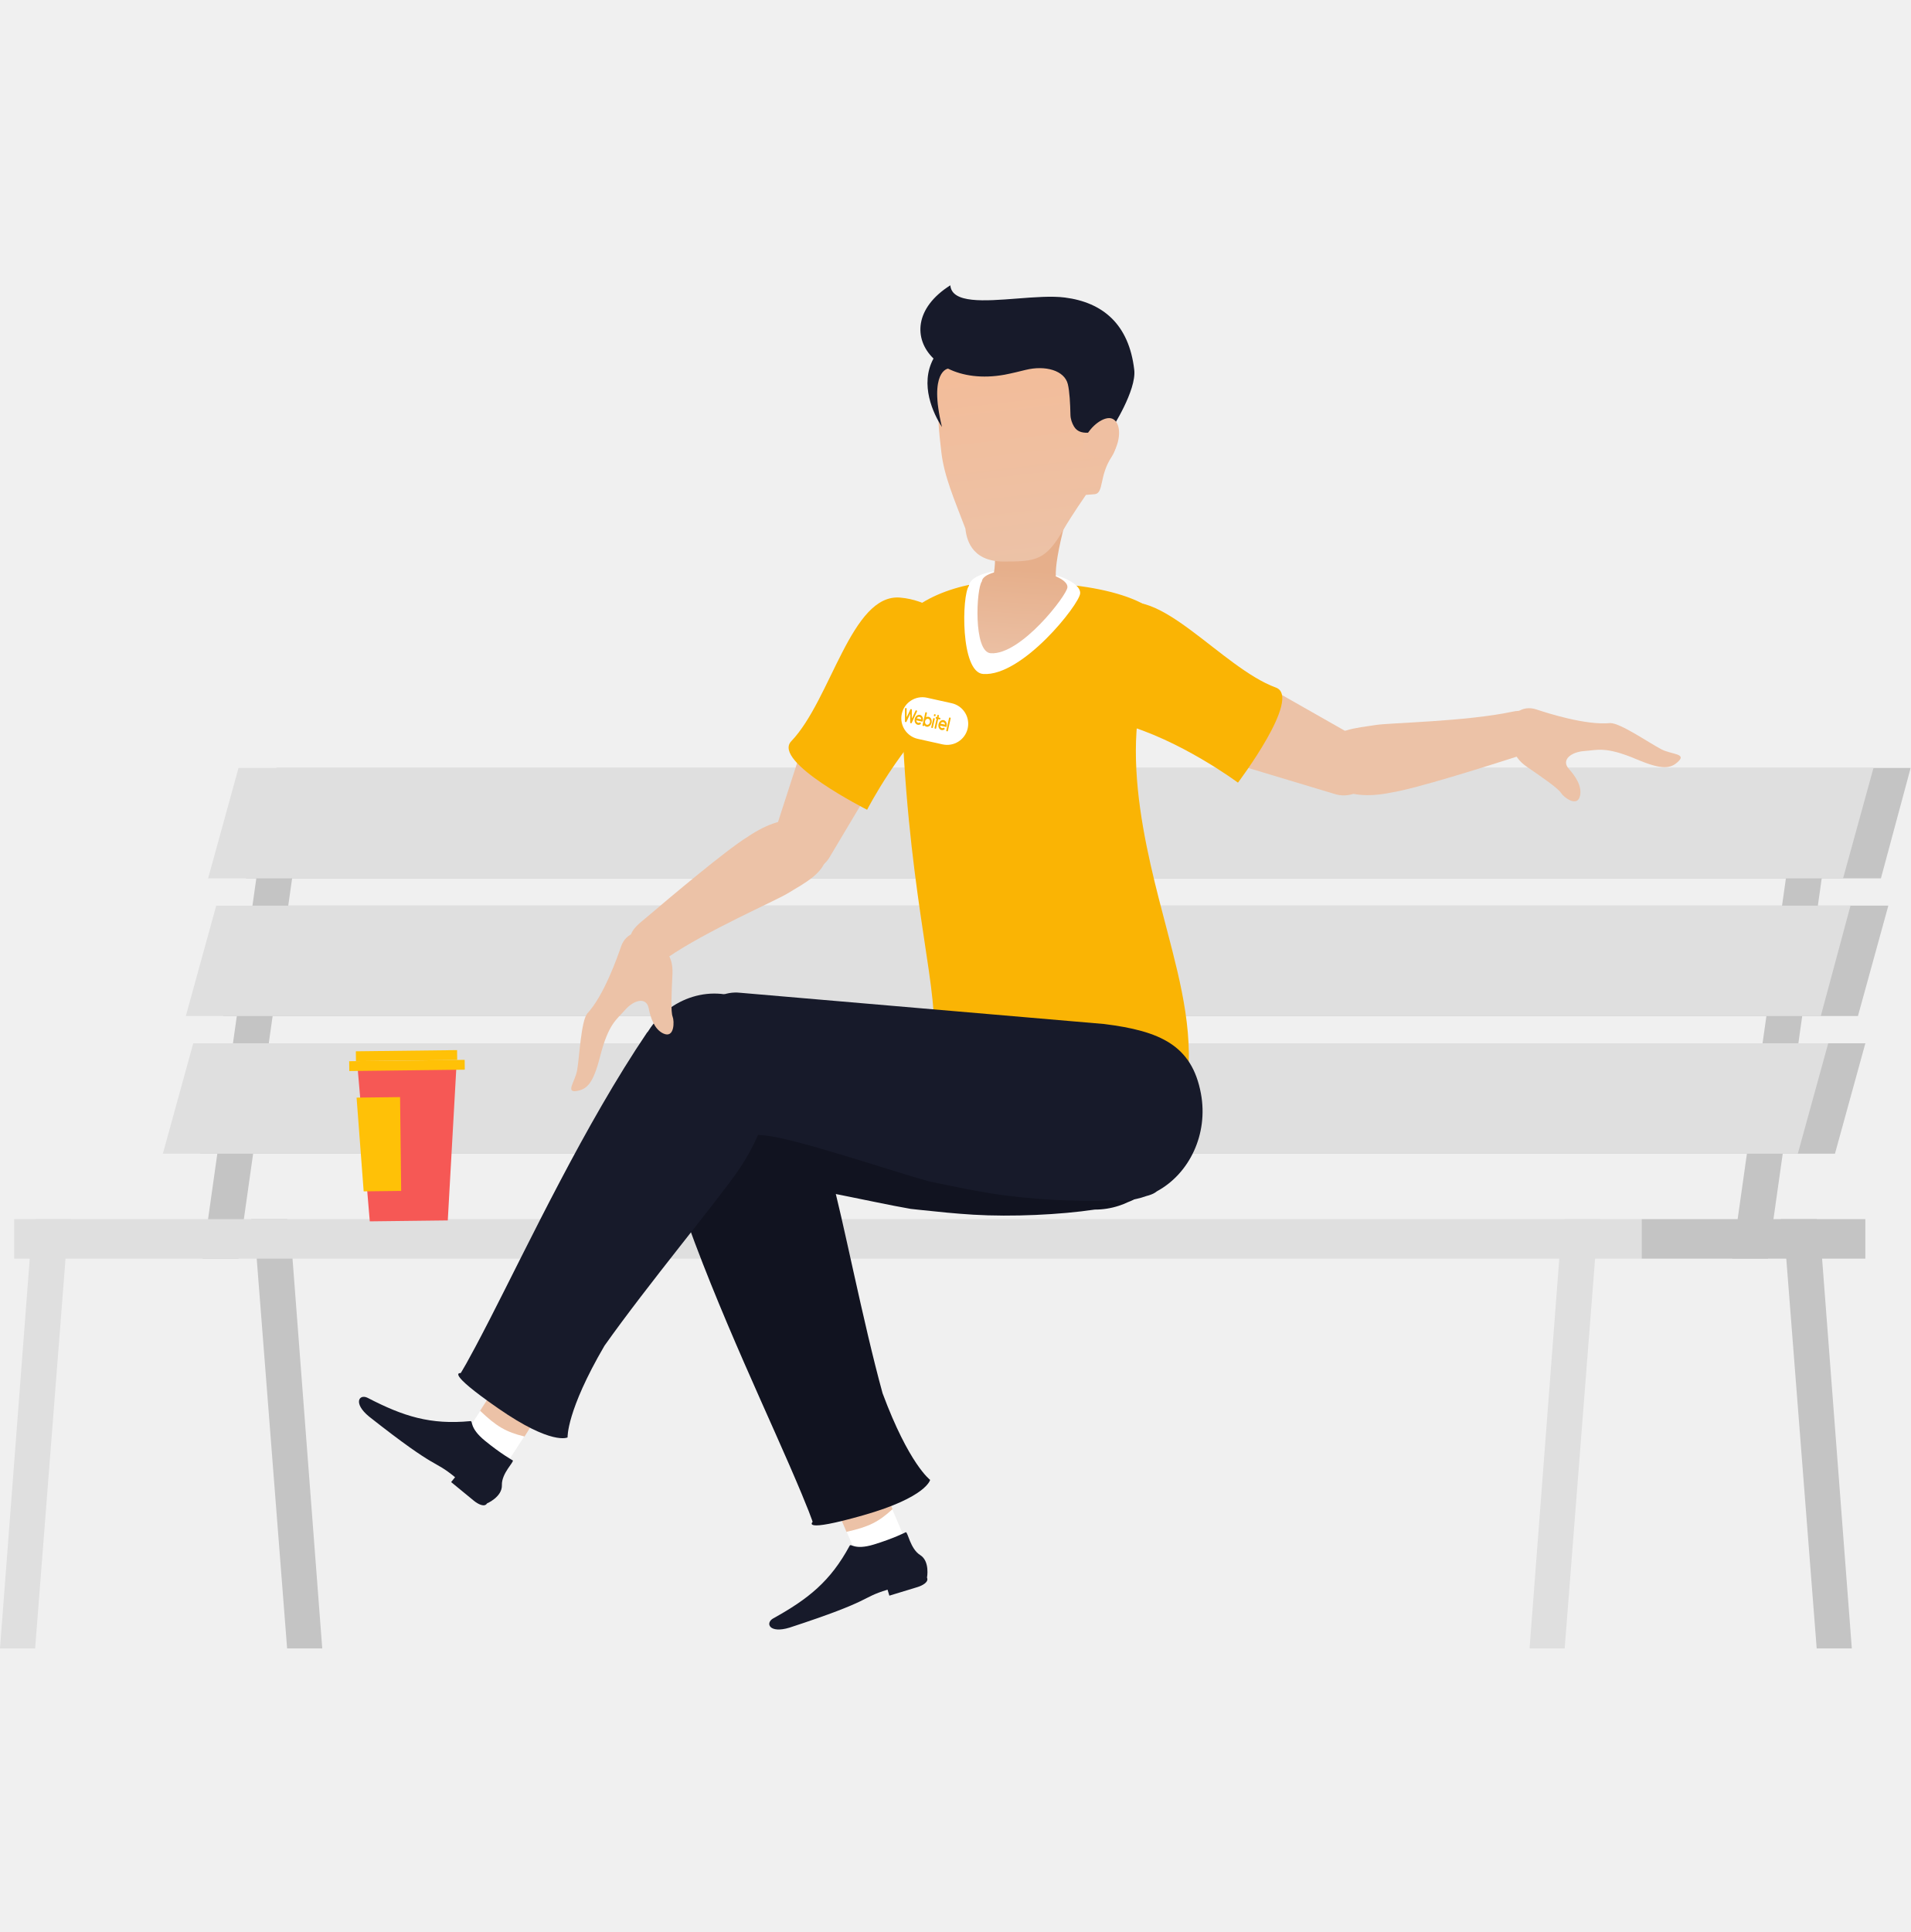
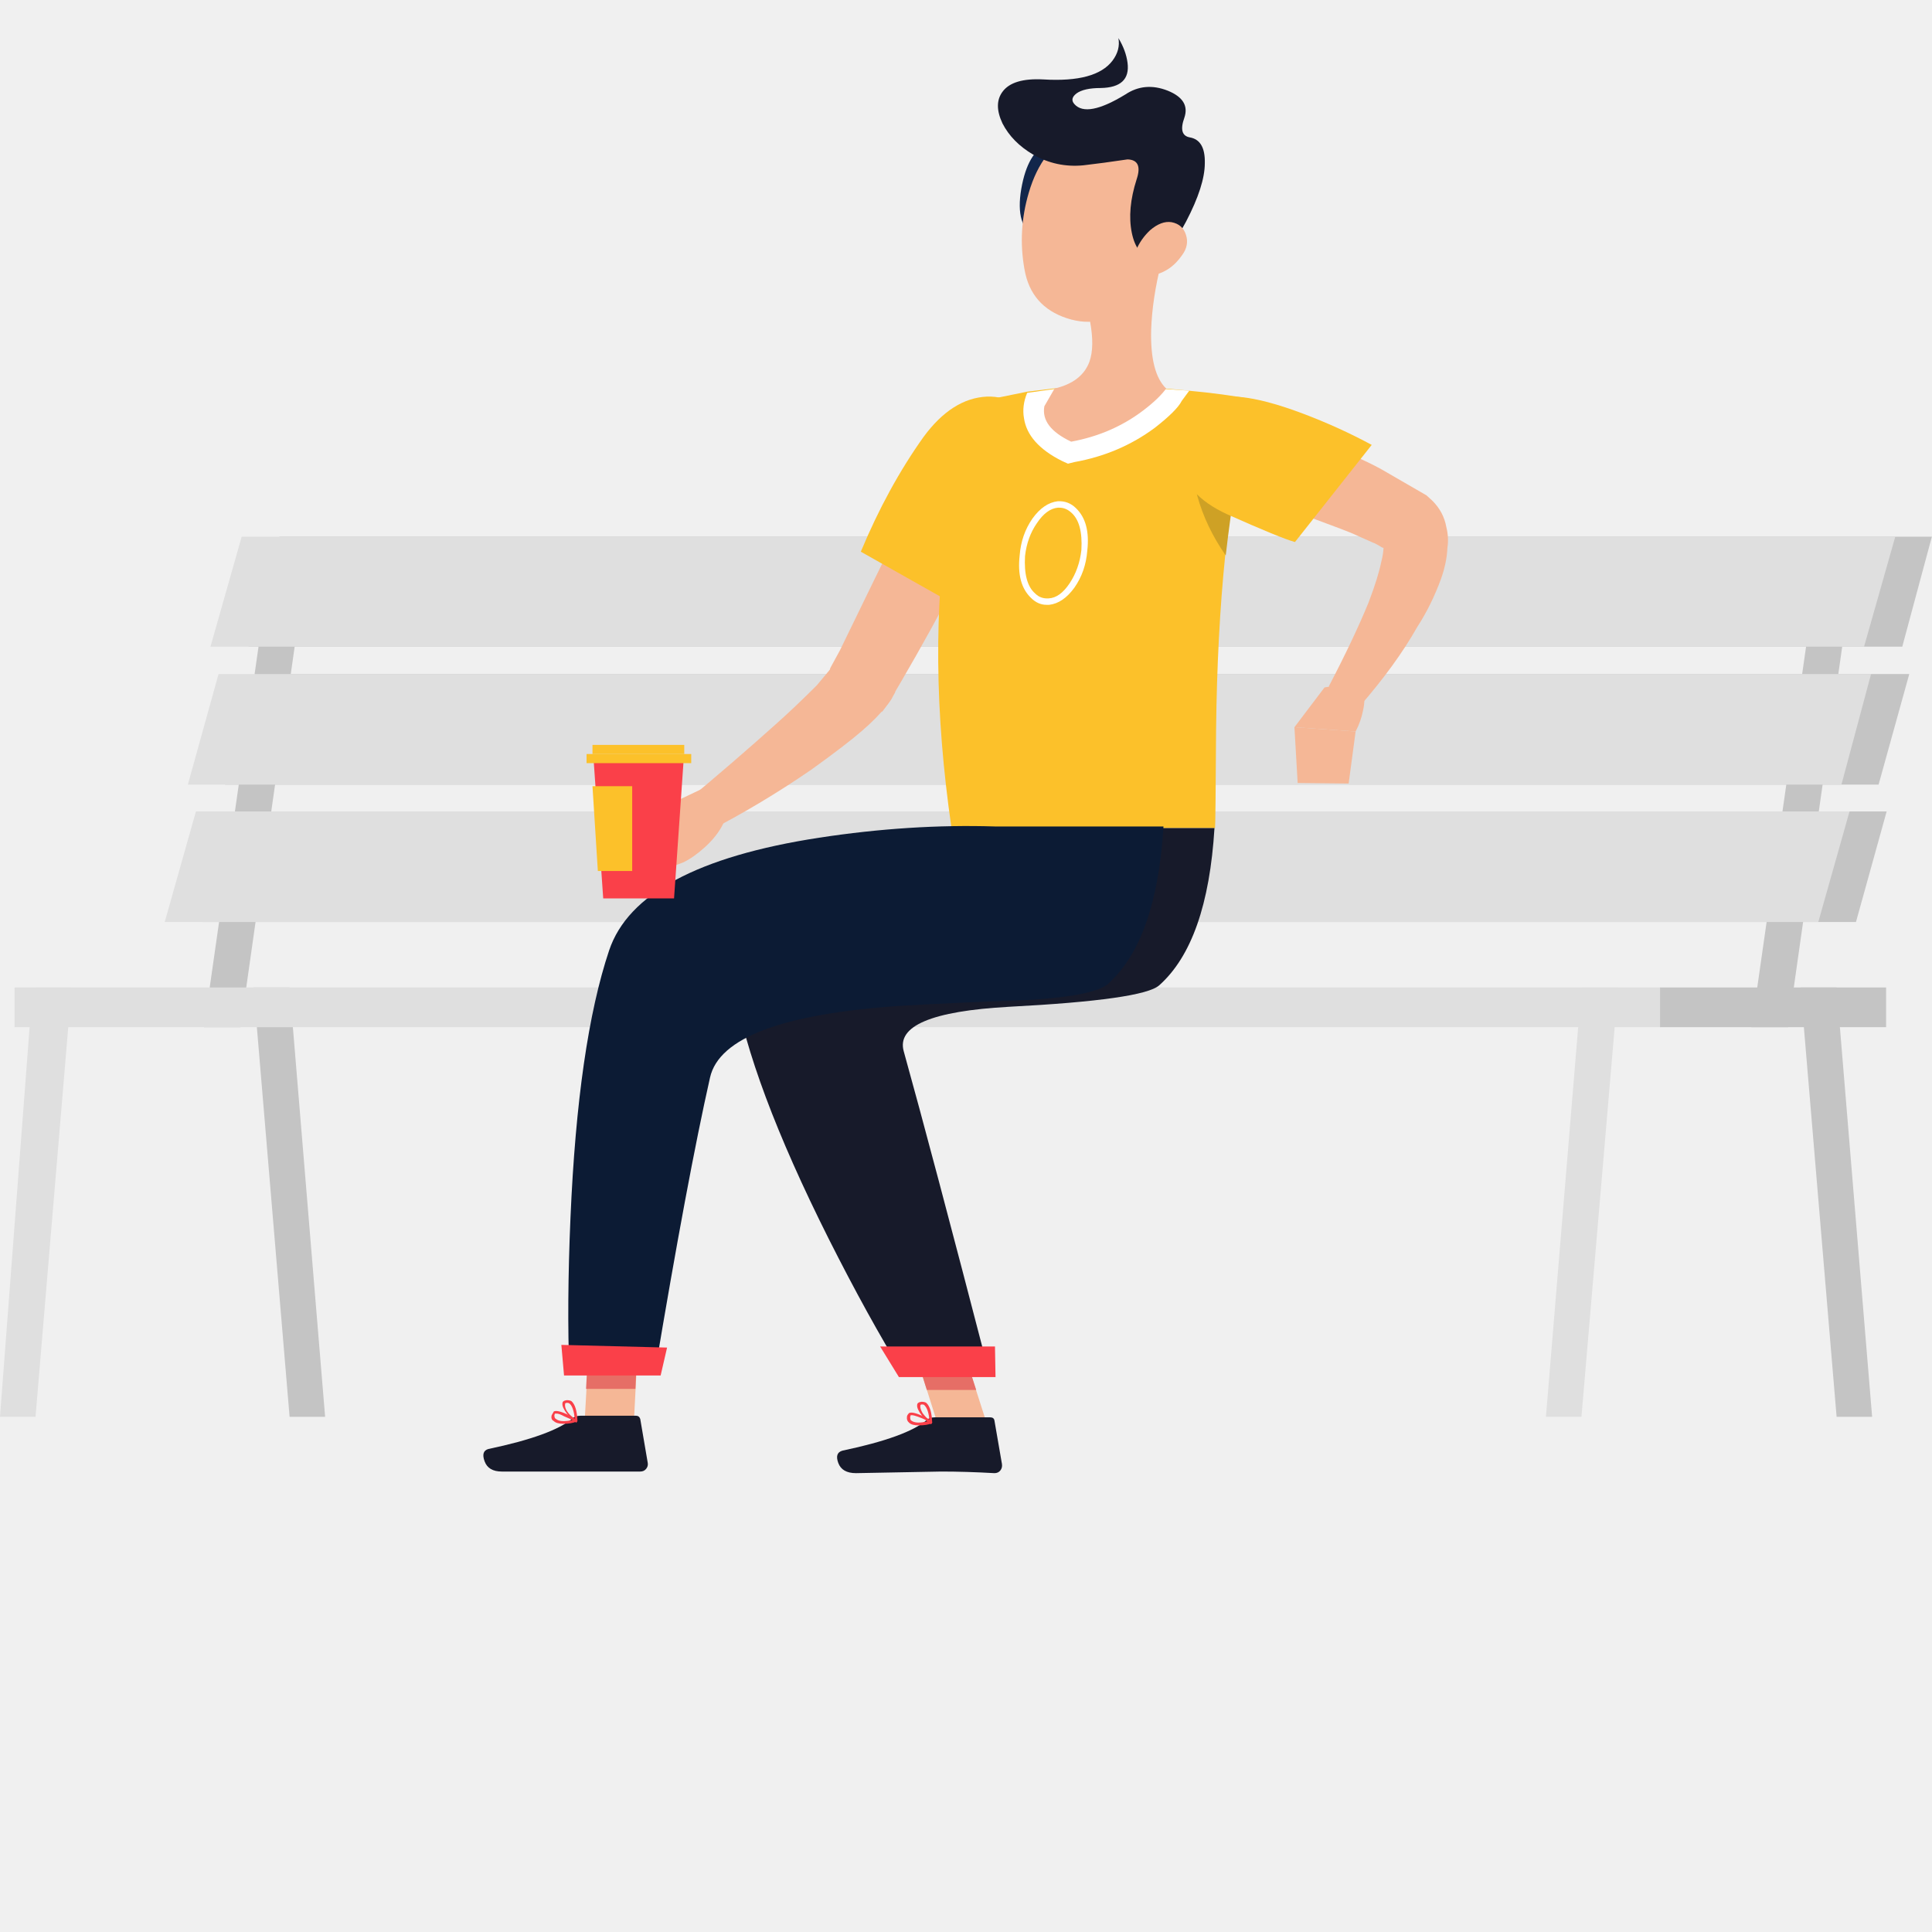
- <svg xmlns="http://www.w3.org/2000/svg" width="180" height="182" viewBox="0 0 180 182" fill="none">
-   <path d="M81.491 148.362L85.785 146.244L81.491 136.099L77.197 138.217L81.491 148.362Z" fill="white" />
-   <path d="M82.329 145.496C84.187 144.929 85.332 144.339 85.332 144.339C85.523 144.281 85.748 145.904 86.688 146.489C87.628 147.073 87.332 148.616 87.332 148.616C87.528 149.038 86.885 149.37 86.441 149.506C84.957 149.959 85.177 149.892 83.786 150.316L83.615 149.751C80.961 150.562 82.449 150.688 74.38 153.327C72.474 153.909 72.069 152.903 72.837 152.461C76.166 150.619 78.243 148.95 80.045 145.613C80.178 145.365 80.471 146.063 82.329 145.496Z" fill="#171A2A" />
-   <path d="M77.151 138.24L81.432 136.128L84.086 142.162C82.764 143.385 81.813 143.845 79.746 144.303L77.151 138.24Z" fill="#ECC2A7" />
-   <path d="M42.843 136.613L46.986 139.014L52.985 129.781L48.843 127.38L42.843 136.613Z" fill="white" />
-   <path d="M45.678 135.714C47.181 136.947 48.307 137.574 48.307 137.574C48.461 137.7 47.243 138.793 47.283 139.903C47.323 141.013 45.881 141.626 45.881 141.626C45.642 142.025 45.009 141.674 44.649 141.379C43.448 140.393 43.626 140.539 42.501 139.616L42.873 139.159C40.725 137.396 41.449 138.708 34.774 133.448C33.231 132.183 33.838 131.284 34.631 131.679C38.008 133.429 40.545 134.231 44.31 133.874C44.588 133.847 44.174 134.48 45.678 135.714Z" fill="#171A2A" />
-   <path d="M48.799 127.354L52.928 129.748L49.417 135.324C47.669 134.903 46.76 134.366 45.23 132.896L48.799 127.354Z" fill="#ECC2A7" />
-   <path d="M172.36 77.546L167.077 114.845L166.568 118.568H163.194L163.703 114.845L168.986 77.546H172.36Z" fill="#C4C4C4" />
-   <path d="M28.257 77.546L22.974 114.845L22.465 118.568H19.092L19.601 114.845L24.884 77.546H28.257Z" fill="#C4C4C4" />
-   <path d="M150.782 114.845L150.272 118.568L147.408 155.289H144.099L146.899 118.568L147.408 114.845H150.782Z" fill="#DFDFDF" />
-   <path d="M6.683 114.845L6.174 118.568L3.31 155.289H0L2.801 118.568L3.31 114.845H6.683Z" fill="#DFDFDF" />
-   <path d="M23.676 114.845L24.185 118.568L27.049 155.289H30.359L27.558 118.568L27.049 114.845H23.676Z" fill="#C4C4C4" />
-   <path d="M167.776 114.845L168.285 118.568L171.149 155.289H174.459L171.659 118.568L171.149 114.845H167.776Z" fill="#C4C4C4" />
-   <path d="M177.2 82.746H23.17L26.035 72.346H180L177.2 82.746Z" fill="#C4C4C4" />
-   <path d="M173.635 82.746H19.606L22.47 72.346H176.499L173.635 82.746Z" fill="#DFDFDF" />
-   <path d="M175.036 95.714H21.007L23.871 85.314H177.9L175.036 95.714Z" fill="#C4C4C4" />
-   <path d="M171.535 95.715H17.506L20.37 85.315H174.335L171.535 95.715Z" fill="#DFDFDF" />
-   <path d="M172.871 108.682H18.842L21.706 98.282H175.735L172.871 108.682Z" fill="#C4C4C4" />
-   <path d="M169.371 108.682H15.342L18.206 98.282H172.235L169.371 108.682Z" fill="#DFDFDF" />
-   <path d="M154.667 114.845H1.338V118.568H154.667V114.845Z" fill="#DFDFDF" />
-   <path d="M175.731 114.845H154.663V118.568H175.731V114.845Z" fill="#C4C4C4" />
-   <path d="M74.585 81.926C73.222 81.349 72.524 79.827 72.978 78.418L76.093 68.792C76.9 66.285 79.198 64.89 81.623 65.915C84.067 66.948 84.814 69.386 83.543 71.715L78.207 80.663C77.503 81.952 75.938 82.498 74.585 81.926Z" fill="#ECC2A7" />
-   <path d="M43.005 100.348L42.185 114.968L34.837 115.055L34.591 112.136L33.923 103.306L33.678 100.458L43.005 100.348Z" fill="#F65855" />
-   <path d="M43.776 99.841L32.896 99.969L32.907 100.895L43.787 100.766L43.776 99.841Z" fill="#FFC107" />
-   <path d="M43.061 98.923L33.524 99.035L33.534 99.961L43.072 99.849L43.061 98.923Z" fill="#FFC107" />
-   <path d="M37.691 103.351L37.794 112.187L34.261 112.229L33.593 103.399L37.691 103.351Z" fill="#FFC107" />
-   <path d="M77.876 80.338C77.863 79.739 77.677 79.109 77.304 78.535C76.683 77.498 74.437 76.108 70.42 78.842C68.437 80.055 63.132 84.527 60.944 86.391C60.3 86.941 59.518 87.464 59.373 88.298C59.286 88.8 59.365 89.412 59.754 90.048C60.477 91.231 61.563 90.904 62.303 90.553C62.495 90.462 62.675 90.352 62.849 90.232C66.523 87.699 73.046 84.868 74.195 84.165C75.753 83.213 77.915 82.157 77.876 80.338Z" fill="#ECC2A7" />
-   <path d="M84.81 56.296C80.197 55.89 78.307 65.893 74.545 69.826C72.702 71.752 81.69 76.282 81.69 76.282C81.69 76.282 84.793 70.215 89.145 66.391C93.8 62.3 89.76 56.715 84.81 56.296Z" fill="#FAB404" />
-   <path d="M129.195 73.263C129.812 71.917 129.3 70.323 128.014 69.589L119.22 64.588C116.933 63.282 114.295 63.803 113.197 66.197C112.091 68.609 113.185 70.912 115.694 71.772L125.67 74.775C127.059 75.251 128.583 74.598 129.195 73.263Z" fill="#ECC2A7" />
-   <path d="M98.445 54.938C105.953 55.219 111.29 57.636 109.461 60.639C104.675 68.492 108.04 80.335 109.956 87.665C111.289 92.766 112.622 97.865 111.696 103.135C111.602 103.182 111.505 103.224 111.405 103.261C107.56 104.684 103.864 105.206 98.107 105.213C92.351 105.235 93.055 105.349 89.203 103.945C87.968 103.495 87.212 102.293 87.388 100.99C87.41 100.827 87.433 100.656 87.458 100.478C87.544 99.855 87.681 99.132 87.845 98.264C88.662 93.946 85.751 85.436 85.011 68.542C84.482 64.567 83.493 58.898 86.827 56.814C90.591 54.461 96.212 54.387 97.978 54.924C98.134 54.927 98.289 54.932 98.445 54.938Z" fill="#FAB404" />
-   <path d="M84.96 67.235C85.198 66.165 86.259 65.49 87.329 65.728L89.66 66.246C90.73 66.484 91.405 67.545 91.167 68.615V68.615C90.929 69.685 89.868 70.36 88.798 70.122L86.468 69.604C85.397 69.366 84.722 68.305 84.96 67.235V67.235Z" fill="white" />
-   <g filter="url(#filter0_b_7998_12009)">
-     <path d="M88.053 67.276C88.028 67.27 88.001 67.291 87.994 67.323L87.978 67.394C87.971 67.426 87.986 67.457 88.012 67.462L88.071 67.475C88.097 67.481 88.124 67.46 88.131 67.428L88.147 67.357C88.154 67.325 88.138 67.295 88.112 67.289L88.053 67.276Z" fill="#FAB404" />
-     <path d="M89.41 67.638C89.417 67.606 89.444 67.585 89.47 67.591L89.529 67.604C89.555 67.61 89.57 67.64 89.563 67.672L89.301 68.849C89.294 68.88 89.267 68.902 89.242 68.896L89.183 68.883C89.157 68.877 89.141 68.847 89.148 68.815L89.41 67.638Z" fill="#FAB404" />
-     <path d="M87.911 67.696C87.918 67.664 87.945 67.643 87.971 67.649L88.029 67.662C88.055 67.668 88.071 67.698 88.064 67.73L87.885 68.534C87.878 68.566 87.851 68.587 87.825 68.581L87.766 68.568C87.74 68.562 87.725 68.532 87.732 68.5L87.911 67.696Z" fill="#FAB404" />
-     <path d="M88.365 67.345C88.339 67.339 88.312 67.36 88.305 67.392L88.273 67.536C88.271 67.547 88.261 67.555 88.251 67.553L88.216 67.545C88.19 67.54 88.163 67.561 88.156 67.592L88.148 67.628C88.141 67.66 88.156 67.69 88.182 67.696L88.217 67.704C88.227 67.706 88.233 67.718 88.23 67.729L88.043 68.569C88.037 68.601 88.052 68.631 88.078 68.637L88.136 68.65C88.162 68.656 88.189 68.635 88.196 68.603L88.383 67.763C88.386 67.751 88.396 67.744 88.406 67.746L88.529 67.773C88.555 67.779 88.582 67.758 88.589 67.726L88.597 67.69C88.604 67.659 88.588 67.628 88.562 67.622L88.439 67.595C88.429 67.593 88.424 67.581 88.426 67.57L88.458 67.426C88.465 67.394 88.45 67.364 88.424 67.358L88.365 67.345Z" fill="#FAB404" />
-     <path fill-rule="evenodd" clip-rule="evenodd" d="M86.737 68.214C86.76 68.198 86.767 68.163 86.754 68.137L86.725 68.079C86.71 68.051 86.677 68.046 86.651 68.062C86.604 68.09 86.55 68.102 86.497 68.09C86.406 68.07 86.342 67.987 86.326 67.885C86.323 67.871 86.335 67.858 86.347 67.861L86.874 67.978C86.881 67.979 86.889 67.979 86.896 67.976C86.907 67.974 86.918 67.966 86.925 67.952C86.929 67.945 86.932 67.938 86.933 67.931L86.949 67.859C86.951 67.853 86.951 67.847 86.951 67.842C86.951 67.84 86.951 67.838 86.951 67.837C86.979 67.601 86.858 67.387 86.663 67.343C86.452 67.296 86.234 67.467 86.177 67.725C86.12 67.983 86.245 68.229 86.456 68.276C86.553 68.298 86.653 68.273 86.737 68.214ZM86.389 67.674C86.377 67.671 86.371 67.655 86.38 67.642C86.438 67.557 86.531 67.51 86.621 67.53C86.713 67.55 86.777 67.632 86.793 67.734C86.795 67.749 86.783 67.762 86.771 67.759L86.389 67.674Z" fill="#FAB404" />
-     <path fill-rule="evenodd" clip-rule="evenodd" d="M88.993 68.635C89.006 68.661 88.999 68.696 88.976 68.712C88.892 68.771 88.793 68.796 88.695 68.774C88.484 68.727 88.359 68.48 88.417 68.223C88.474 67.965 88.691 67.794 88.902 67.841C89.097 67.885 89.219 68.099 89.191 68.335C89.19 68.337 89.19 68.338 89.19 68.34C89.191 68.345 89.19 68.351 89.189 68.357L89.173 68.428C89.171 68.436 89.168 68.443 89.164 68.45C89.157 68.463 89.147 68.472 89.135 68.474C89.128 68.477 89.121 68.477 89.113 68.475L88.587 68.359C88.575 68.356 88.563 68.369 88.565 68.383C88.581 68.485 88.645 68.567 88.736 68.588C88.789 68.599 88.843 68.588 88.89 68.56C88.917 68.544 88.95 68.549 88.964 68.577L88.993 68.635ZM88.619 68.14C88.611 68.153 88.616 68.169 88.628 68.172L89.011 68.257C89.023 68.26 89.035 68.247 89.032 68.232C89.016 68.13 88.952 68.048 88.861 68.028C88.77 68.007 88.677 68.055 88.619 68.14Z" fill="#FAB404" />
-     <path d="M85.306 66.705C85.279 66.708 85.257 66.736 85.257 66.768L85.254 67.961C85.254 67.986 85.267 68.007 85.287 68.013L85.288 68.013L85.291 68.014L85.342 68.025L85.344 68.025L85.345 68.026C85.365 68.029 85.387 68.016 85.398 67.993L85.749 67.237L85.747 68.07C85.747 68.096 85.761 68.117 85.78 68.122L85.782 68.123L85.784 68.123L85.835 68.135L85.837 68.135L85.839 68.135C85.859 68.138 85.88 68.126 85.891 68.102L86.394 67.021C86.407 66.992 86.399 66.957 86.376 66.943L86.323 66.912C86.3 66.898 86.27 66.911 86.257 66.94L85.941 67.62C85.931 67.64 85.906 67.635 85.906 67.612L85.909 66.862C85.909 66.836 85.894 66.816 85.875 66.81L85.874 66.81L85.871 66.809L85.819 66.798L85.819 66.798L85.817 66.797L85.816 66.797C85.796 66.794 85.774 66.807 85.763 66.83L85.447 67.51C85.438 67.531 85.413 67.525 85.413 67.503L85.415 66.753C85.415 66.721 85.394 66.697 85.367 66.699L85.306 66.705Z" fill="#FAB404" />
-     <path fill-rule="evenodd" clip-rule="evenodd" d="M87.171 67.14C87.178 67.108 87.205 67.087 87.231 67.093L87.289 67.106C87.315 67.112 87.331 67.142 87.324 67.174L87.246 67.525C87.242 67.543 87.256 67.557 87.27 67.551C87.338 67.52 87.412 67.51 87.486 67.526C87.697 67.573 87.822 67.82 87.764 68.078C87.707 68.335 87.489 68.506 87.278 68.459C87.203 68.442 87.138 68.4 87.09 68.341C87.081 68.331 87.065 68.336 87.062 68.351C87.055 68.383 87.028 68.404 87.002 68.398L86.943 68.385C86.917 68.379 86.902 68.349 86.909 68.317L87.171 67.14ZM87.32 68.273C87.193 68.245 87.118 68.096 87.153 67.942C87.187 67.787 87.318 67.685 87.444 67.713C87.571 67.741 87.646 67.889 87.611 68.044C87.577 68.198 87.447 68.301 87.32 68.273Z" fill="#FAB404" />
+ <svg xmlns="http://www.w3.org/2000/svg" id="Wait_anima" image-rendering="auto" baseProfile="basic" version="1.1" x="0px" y="0px" width="180" height="180" enable-background="new 0 0 180 180">
+   <g id="Scene-1-copy-copy-copy" overflow="visible">
+     <g id="animation-bench.svg" transform="matrix(1.003 0 0 1 0 50)">
+       <path fill="#C4C4C4" stroke="none" d="M166.1 45.7L171.85 5.1 168.5 5.1 162.7 45.7 166.1 45.7Z" />
+       <path fill="#C4C4C4" stroke="none" d="M22.35 45.7L28.1 5.1 24.75 5.1 18.95 45.7 22.35 45.7Z" />
+       <path fill="#DFDFDF" stroke="none" d="M150.3 42L146.9 42 143.6 82 146.9 82 150.3 42Z" />
+       <path fill="#DFDFDF" stroke="none" d="M3.3 42L2.75 45.7 0 82 3.3 82 6.65 42 3.3 42Z" />
+       <path fill="#C4C4C4" stroke="none" d="M26.9 42L23.55 42 26.9 82 30.2 82 26.9 42Z" />
+       <path fill="#C4C4C4" stroke="none" d="M170.6 42L167.25 42 170.6 82 173.9 82 170.6 42Z" />
+       <path fill="#C4C4C4" stroke="none" d="M176.7 10.25L179.45 0 25.95 0 23.1 10.25 176.7 10.25Z" />
+       <path fill="#DFDFDF" stroke="none" d="M173.15 10.25L176.05 0 22.45 0 19.55 10.25 173.15 10.25Z" />
+       <path fill="#C4C4C4" stroke="none" d="M174.5 23.1L177.35 12.8 23.8 12.8 20.9 23.1 174.5 23.1Z" />
+       <path fill="#DFDFDF" stroke="none" d="M171.05 23.1L173.8 12.8 20.3 12.8 17.45 23.1 171.05 23.1Z" />
+       <path fill="#C4C4C4" stroke="none" d="M172.4 35.9L175.25 25.6 21.65 25.6 18.8 35.9 172.4 35.9Z" />
+       <path fill="#DFDFDF" stroke="none" d="M168.9 35.9L171.8 25.6 18.2 25.6 15.3 35.9 168.9 35.9Z" />
+       <path fill="#DFDFDF" stroke="none" d="M154.25 45.7L154.25 42 1.35 42 1.35 45.7 154.25 45.7Z" />
+       <path fill="#C4C4C4" stroke="none" d="M175.2 45.7L175.2 42 154.2 42 154.2 45.7 175.2 45.7Z" />
+     </g>
+     <g id="animation-hand-2.svg" transform="translate(77.2 36.95)">
+       <animateTransform attributeName="transform" additive="replace" type="translate" repeatCount="indefinite" dur="8.75s" keyTimes="0;.138;.281;.352;.424;.567;1" values="93.65,44.05;93.65,44.05;93.698,44.084;93.731,44.116;93.698,44.084;93.65,44.05;93.65,44.05" />
+       <animateTransform attributeName="transform" additive="sum" type="rotate" repeatCount="indefinite" dur="8.75s" keyTimes="0;.138;.281;.352;.424;.567;1" values="0,0,0;0,0,0;45,0,0;59,0,0;45,0,0;0,0,0;0,0,0" />
+       <animateTransform attributeName="transform" additive="sum" type="scale" repeatCount="indefinite" dur="8.75s" keyTimes="0;.138;.281;.352;.424;.567;1" values="1,1;1,1;.998,.998;1,.999;.998,.998;1,1;1,1" />
+       <animateTransform attributeName="transform" additive="sum" type="translate" repeatCount="indefinite" dur="8.75s" keyTimes="0;.138;.281;.352;.424;.567;1" values="-16.45,-7.1;-16.45,-7.1;-16.55,-7.1;-16.65,-7.05;-16.55,-7.1;-16.45,-7.1;-16.45,-7.1" />
+       <path fill="#F5B796" stroke="none" d="M12.15 16.75L17.2 6.65 10.9 3.65Q7.55 10.25 1.05 23.65L.15 25.3Q.15 25.45 0 25.7L1.05 29.35 5 29.35 5.55 28.6 6.7 26.65Q9.65 21.6 12.15 16.75Z" />
+       <path fill="#FCC12A" stroke="none" d="M16 12.95Q19.9 5.85 19.1 3.3 17.95 -.1 14.75 0 11.5 .15 8.85 3.75 5.5 8.45 3 14.45L11.95 19.5Q14.05 16.5 16 12.95Z" />
+     </g>
+     <g id="animation-hand-1.svg" transform="translate(56.9 60.5)">
+       <animateTransform attributeName="transform" additive="replace" type="translate" repeatCount="indefinite" dur="8.75s" keyTimes="0;.138;.281;.352;.424;.567;.71;1" values="78.8,63.95;78.053,63.903;68.411,48.752;70.561,42.028;68.411,48.752;78.053,63.903;78.8,63.95;78.8,63.95" />
+       <animateTransform attributeName="transform" additive="sum" type="rotate" repeatCount="indefinite" dur="8.75s" keyTimes="0;.138;.281;.352;.424;.567;.71;1" values="0,0,0;45,0,0;155.25,0,0;170.25,0,0;155.25,0,0;45,0,0;0,0,0;0,0,0" />
+       <animateTransform attributeName="transform" additive="sum" type="scale" repeatCount="indefinite" dur="8.75s" keyTimes="0;.138;.281;.424;.567;.71;1" values="1,1;.998,.998;1,.999;1,.999;.998,.998;1,1;1,1" />
+       <animateTransform attributeName="transform" additive="sum" type="translate" repeatCount="indefinite" dur="8.75s" keyTimes="0;.138;.281;.352;.424;.567;.71;1" values="-21.9,-3.45;-21.85,-3.4;-21.9,-3.25;-21.85,-3.35;-21.9,-3.25;-21.85,-3.4;-21.9,-3.45;-21.9,-3.45" />
+       <path fill="#F5B796" stroke="none" d="M26.25 4.45L26.5 4 26.25 1.75 24 0 21.5 0 20.85 1.15Q20.85 1.3 20.7 1.55L19.2 3.35Q17.15 5.4 15.35 7 11.45 10.5 7 14.2L8.9 17.05Q13.9 14.5 18.7 11.2 21.9 8.9 23.4 7.6 24.85 6.35 25.7 5.25 26.15 4.7 26.25 4.45Z" />
+       <path fill="#F5B796" stroke="none" d="M8.5 13L3.65 15.3 0 19.5 2.5 20.5 5 20.5 6.75 19.85Q7.7 19.4 8.75 18.45 10.75 16.65 11 14.5L8.5 13Z" />
+     </g>
+     <g id="animation-body.svg" transform="translate(68.3 24.45)">
+       <path fill="#FCC12A" stroke="none" d="M47.95 14.55L48.4 12.75Q45.7 12.25 42.45 11.95L40.25 11.75Q33.45 11.45 29.8 11.75 29.45 11.8 27.35 12.05L22.7 13Q21.15 16.45 20.1 23.15 18 36.55 20.35 52.7L44.9 52.7Q44.95 52.45 45 43.55 45.1 34.6 45.85 27.3 46.65 20.25 47.95 14.6L47.95 14.55Z" />
+       <path fill="#CEA125" stroke="none" d="M48 14.6L48 14.55Q46.35 14.35 45.1 14.75 43.3 15.35 42.95 17.15 42.6 19.15 43.25 21.75 44.05 24.65 45.9 27.3 46.7 20.25 48 14.6Z" />
+       <path fill="#FFF" stroke="none" d="M41.8 12.9L42.5 11.95 40.3 11.8Q32.65 11.55 29.9 11.8L27.4 12.15Q26.9 13.35 27.1 14.5 27.45 16.9 30.65 18.5L31.2 18.75 31.8 18.6Q36 17.85 39.3 15.4 41.35 13.8 41.8 12.9Z" />
+       <path fill="#F5B796" stroke="none" d="M38.95 6.3Q39.05 3.35 39.9 0L33.25 5.45Q33.7 7.85 33.2 9.25 32.5 11.15 29.95 11.75L29 13.4Q28.65 15.35 31.5 16.7 35.3 16 38.2 13.8 39.65 12.7 40.35 11.75 38.85 10.3 38.95 6.3Z" />
+       <path fill="#F5B796" stroke="none" d="M65.15 22.2L64.6 21.7 60.45 19.3Q58.65 18.3 56.15 17.35 53.8 16.4 51.7 15.75L47.15 14.55 45.75 21.35 53.75 23.75Q57 24.95 57.7 25.25L59.6 26.1Q59.9 26.2 60.45 26.55L60.6 26.6Q60.567 27.222 60.4 27.85 60.1 29.35 59.2 31.7 57.8 35.1 55.5 39.5L58.3 41.45Q61.75 37.5 63.75 33.95 65.05 31.95 65.95 29.5 66.5 27.95 66.55 26.6 66.7 25.65 66.45 24.65 66.2 23.25 65.15 22.2Z" />
+       <path fill="#FCC12A" stroke="none" d="M53 14.05Q46.05 11.45 43.95 13.2 41.15 15.55 41.6 18.55 42.1 21.65 46 23.45 51.05 25.7 52.35 26.05L59.5 17Q56.45 15.35 53 14.05Z" />
+       <path fill="#F5B796" stroke="none" d="M55.1 39.6L52.3 43.3 58 43.7Q58.5 42.75 58.7 41.7 59.15 39.65 57.85 39.1L55.1 39.6Z" />
+       <path fill="#F5B796" stroke="none" d="M52.6 48.5L57.35 48.55 58 43.7 52.3 43.3 52.6 48.5Z" />
+       <path fill="#FFF" stroke="none" d="M30.25 22.25Q28.95 22.4 27.9 23.85 26.85 25.35 26.7 27.3 26.4 29.95 27.75 31.25 28.4 31.9 29.2 31.9L29.45 31.9Q30.75 31.75 31.8 30.3 32.85 28.8 33 26.85 33.3 24.2 31.95 22.9 31.25 22.2 30.25 22.25M30.4 22.85Q31 22.85 31.5 23.3 32.6 24.25 32.45 26.8 32.25 28.55 31.35 29.9 30.45 31.25 29.4 31.3 28.65 31.35 28.15 30.85 27.05 29.9 27.2 27.35 27.4 25.6 28.3 24.3 29.2 22.95 30.25 22.85L30.4 22.85Z" />
+       <path fill="#F5B796" stroke="none" d="M19.7 110.25L24.3 110.25 20.9 99.65 16.35 99.65 19.7 110.25Z" />
+       <path fill="#171A2A" stroke="none" d="M24.35 107.9Q24.3 107.6 23.95 107.6L18.8 107.6Q18.3 107.6 18.05 107.85 16.15 109.45 10.2 110.7 9.45 110.9 9.8 111.85 10.15 112.8 11.45 112.8L19.4 112.65Q21.7 112.65 24.35 112.8 24.7 112.8 24.9 112.55 25.1 112.3 25.05 111.95L24.35 107.9Z" />
+       <path fill="#E66E66" stroke="none" d="M20.9 99.6L16.35 99.6 18.05 105.05 22.65 105.05 20.9 99.6Z" />
+       <path fill="#FA4049" stroke="none" d="M18.55 108.1L18.5 107.95Q18.35 107.8 17.6 107.45 16.7 107.05 16.4 107.2 16.2 107.4 16.2 107.55 16.15 107.9 16.4 108.1 16.65 108.35 17.3 108.35 18.1 108.35 18.5 108.15L18.55 108.1M16.55 107.4L16.65 107.4Q17 107.4 18.2 107.95 17.05 108.25 16.6 107.9 16.5 107.85 16.5 107.55L16.55 107.4Z" />
+       <path fill="#FA4049" stroke="none" d="M18.55 108.1Q18.5 106.7 18 106.25 17.85 106.15 17.55 106.15 17.15 106.2 17.15 106.45 17.1 106.8 17.6 107.45 18 108 18.45 108.25L18.55 108.1M17.85 106.5Q18.2 106.85 18.3 107.9 17.95 107.6 17.65 107.2 17.4 106.75 17.45 106.5 17.45 106.4 17.6 106.4 17.8 106.4 17.85 106.5Z" />
+       <path fill="#171A2A" stroke="none" d="M29.05 52.7Q21.3 53.1 13.75 55.15 -1.25 59.2 .1 67.4 1.6 76.4 8.9 90.95 12.55 98.2 15.9 103.65L23.9 103.65Q18.45 82.65 15.9 73.5 14.9 69.95 25.7 69.35 38.2 68.7 39.7 67.35 44.2 63.35 44.85 52.7L29.05 52.7Z" />
+       <path fill="#FA4049" stroke="none" d="M15.45 103.85L24.45 103.85 24.4 101 13.7 101 15.45 103.85Z" />
+     </g>
+     <g id="animation-foot.svg" transform="translate(45 77)">
+       <animateTransform attributeName="transform" additive="replace" type="translate" repeatCount="indefinite" dur="8.75s" keyTimes="0;.067;.138;.21;.281;.352;.424;.495;.567;.638;.71;.781;.852;.924;.995;1" values="100.6,93.55;100.655,93.614;100.6,93.55;100.655,93.614;100.6,93.55;100.655,93.614;100.6,93.55;100.655,93.614;100.6,93.55;100.655,93.614;100.6,93.55;100.655,93.614;100.6,93.55;100.655,93.614;100.6,93.55;100.6,93.55" />
+       <animateTransform attributeName="transform" additive="sum" type="rotate" repeatCount="indefinite" dur="8.75s" keyTimes="0;.067;.138;.21;.281;.352;.424;.495;.567;.638;.71;.781;.852;.924;.995;1" values="0,0,0;8.508,0,0;0,0,0;8.508,0,0;0,0,0;8.508,0,0;0,0,0;8.508,0,0;0,0,0;8.508,0,0;0,0,0;8.508,0,0;0,0,0;8.508,0,0;0,0,0;0,0,0" />
+       <animateTransform attributeName="transform" additive="sum" type="scale" repeatCount="indefinite" dur="8.75s" keyTimes="0;.067;.138;.21;.281;.352;.424;.495;.567;.638;.71;.781;.852;.924;.995;1" values="1,1;.998,.998;1,1;.998,.998;1,1;.998,.998;1,1;.998,.998;1,1;.998,.998;1,1;.998,.998;1,1;.998,.998;1,1;1,1" />
+       <animateTransform attributeName="transform" additive="sum" type="translate" repeatCount="indefinite" dur="8.75s" keyTimes="0;.067;.138;.21;.281;.352;.424;.495;.567;.638;.71;.781;.852;.924;.995;1" values="-55.6,-16.55;-55.75,-16.75;-55.6,-16.55;-55.75,-16.75;-55.6,-16.55;-55.75,-16.75;-55.6,-16.55;-55.75,-16.75;-55.6,-16.55;-55.75,-16.75;-55.6,-16.55;-55.75,-16.75;-55.6,-16.55;-55.75,-16.75;-55.6,-16.55;-55.6,-16.55" />
+       <path fill="#F5B796" stroke="none" d="M14.5 46.95L9.95 46.95 9.35 57.55 13.95 57.55 14.5 46.95Z" />
+       <path fill="#171A2A" stroke="none" d="M14.65 55.2Q14.55 54.9 14.25 54.9L9.1 54.9Q8.6 54.9 8.35 55.15 6.45 56.75 .5 58 -.2 58.2 .15 59.15 .5 60.1 1.75 60.1L14.65 60.1Q15 60.1 15.2 59.85 15.4 59.6 15.35 59.3L14.65 55.2Z" />
+       <path fill="#E66E66" stroke="none" d="M14.45 46.95L9.9 46.95 9.6 52.4 14.2 52.4 14.45 46.95Z" />
+       <path fill="#0C1B34" stroke="none" d="M51.1 16.15Q57.05 15.75 58.25 14.65 62.75 10.6 63.4 0L47.7 0Q39.8 -.25 31.3 1.05 14.4 3.65 11.75 11.55 8.85 20.2 8.15 36.45 7.8 44.55 8.05 50.95L16 50.95Q19.05 32.7 21.15 23.4 22.4 17.8 39.05 16.7 43.3 16.45 51.1 16.15Z" />
+       <path fill="#FA4049" stroke="none" d="M17.15 48.55L7.3 48.3 7.55 51.15 16.55 51.15 17.15 48.55Z" />
+       <path fill="#FA4049" stroke="none" d="M6.6 55.4Q6.85 55.65 7.5 55.65 8.25 55.65 8.7 55.45L8.75 55.4 8.7 55.3Q8.5 55.1 7.8 54.75 6.9 54.35 6.6 54.5 6.55 54.6 6.4 54.85 6.3 55.25 6.6 55.4M6.7 54.7L6.85 54.7Q7.1 54.7 7.55 54.95L8.35 55.3Q7.2 55.55 6.8 55.2 6.65 55.15 6.65 54.85L6.7 54.7Z" />
+       <path fill="#FA4049" stroke="none" d="M7.85 54.75Q8.3 55.35 8.7 55.55L8.8 55.4Q8.75 54 8.25 53.55 8.1 53.45 7.8 53.45 7.4 53.5 7.4 53.75 7.35 54.1 7.85 54.75M7.65 53.8Q7.65 53.7 7.85 53.7 8 53.7 8.1 53.8 8.45 54.15 8.55 55.2 7.55 54.45 7.65 53.8Z" />
+     </g>
+     <g id="animation-head.svg" transform="translate(93 3.6)">
+       <animateTransform attributeName="transform" additive="replace" type="translate" repeatCount="indefinite" dur="8.75s" keyTimes="0;.281;.352;.424;1" values="102.6,16.8;102.6,16.8;102.882,18.578;102.6,16.8;102.6,16.8" />
+       <animateTransform attributeName="transform" additive="sum" type="rotate" repeatCount="indefinite" dur="8.75s" keyTimes="0;.281;.352;.424;1" values="0,0,0;0,0,0;14,0,0;0,0,0;0,0,0" />
+       <animateTransform attributeName="transform" additive="sum" type="scale" repeatCount="indefinite" dur="8.75s" keyTimes="0;.281;.352;.424;1" values="1,1;1,1;1,.999;1,1;1,1" />
+       <animateTransform attributeName="transform" additive="sum" type="translate" repeatCount="indefinite" dur="8.75s" keyTimes="0;.281;.352;.424;1" values="-9.6,-13.2;-9.6,-13.2;-9.7,-13.25;-9.6,-13.2;-9.6,-13.2" />
+       <path fill="#12264B" stroke="none" d="M4.6 9.8Q2.75 10.55 2.15 14 1.55 17.5 3.5 18.55 5.8 19.75 6.8 14.1 7.8 8.55 4.6 9.8Z" />
+       <path fill="#F5B796" stroke="none" d="M6.4 26.05Q9.75 27.15 12.4 24.6 14 23.05 14.6 20.7 14.9 19.5 15.4 15.1 15.8 11.65 13.15 9.65 10.5 7.6 7.2 8.85 4.1 10.1 2.85 14.35 1.8 17.9 2.45 21.5 3.05 24.95 6.4 26.05Z" />
+       <path fill="#171A2A" stroke="none" d="M15.8 4.85Q13.65 4 11.85 5.2 8.25 7.4 7.1 6.1 6.65 5.6 7.3 5.1 8 4.6 9.55 4.6 12.35 4.55 12.05 2.25 11.9 1.1 11.2 -.05 11.4 1.05 10.65 2.05 9.1 4.1 4.2 3.8 1.35 3.65 .4 4.95 -.45 6.1 .4 7.9 1.3 9.65 3.25 10.8 5.45 12.05 7.95 11.8 9.7 11.6 12.05 11.25 13.5 11.3 12.9 13.1 12 15.9 12.45 18.1 12.9 20.25 14.35 20.4 15.65 20.55 17.5 17.05 19.25 13.7 19.25 11.6 19.3 9.45 17.85 9.2 16.75 9 17.35 7.35 17.9 5.7 15.8 4.85Z" />
+       <path fill="#F5B796" stroke="none" d="M14.35 22.05Q16.05 21.75 17.15 20.15 17.8 19.25 17.5 18.3 17.2 17.3 16.15 17.1 15.2 16.95 14.15 17.85 13.3 18.65 12.85 19.7 12.4 20.75 12.85 21.5 13.25 22.25 14.35 22.05Z" />
+     </g>
+     <g id="animation-cup.svg" transform="translate(54.65 69.4)">
+       <animateTransform attributeName="transform" additive="replace" type="translate" repeatCount="indefinite" dur="8.75s" keyTimes="0;.067;.138;.21;.281;.352;.424;.495;.567;.638;.71;1" values="59.5,76.55;56.686,71.1;55.4,61.7;59.707,35.082;78.24,25.05;84.3,22.5;78.24,25.05;59.707,35.082;55.4,61.7;56.686,71.1;59.5,76.55;59.5,76.55" />
+       <animateTransform attributeName="transform" additive="sum" type="rotate" repeatCount="indefinite" dur="8.75s" keyTimes="0;.067;.138;.21;.281;.352;.424;.495;.567;.638;.71;1" values="0,0,0;-14,0,0;0,0,0;29,0,0;74,0,0;89.998,0,0;74,0,0;29,0,0;0,0,0;-14,0,0;0,0,0;0,0,0" />
+       <animateTransform attributeName="transform" additive="sum" type="scale" repeatCount="indefinite" dur="8.75s" keyTimes="0;.067;.138;.21;.281;.352;.424;.495;.567;.638;.71;1" values="1,1;1,.999;1,1;1,.999;1,.999;1,1;1,.999;1,.999;1,1;1,.999;1,1;1,1" />
+       <animateTransform attributeName="transform" additive="sum" type="translate" repeatCount="indefinite" dur="8.75s" keyTimes="0;.067;.138;.21;.281;.352;.424;.495;.567;.638;.71;1" values="-4.85,-7.15;-4.9,-7.25;-4.85,-7.25;-4.95,-7.3;-5,-7.05;-4.95,-7.1;-5,-7.05;-4.95,-7.3;-4.85,-7.25;-4.9,-7.25;-4.85,-7.15;-4.85,-7.15" />
+       <path fill="#FA4049" stroke="none" d="M8.15 14.3L9.05 1.3 .65 1.3 1.55 14.3 8.15 14.3Z" />
+       <path fill="#FCC12A" stroke="none" d="M9.75 .85L0 .85 0 1.7 9.75 1.7 9.75 .85Z" />
+       <path fill="#FCC12A" stroke="none" d="M9.1 0L.55 0 .55 .85 9.1 .85 9.1 0Z" />
+       <path fill="#FCC12A" stroke="none" d="M4.25 11.75L4.25 3.85 .55 3.85 1.05 11.75 4.25 11.75Z" />
+     </g>
  </g>
-   <path d="M91.285 55.188C90.606 56.071 90.467 63.344 92.624 63.491C96.321 63.744 101.691 56.925 101.761 55.904C101.831 54.883 99.542 53.895 96.649 53.697C93.757 53.5 91.355 54.167 91.285 55.188Z" fill="white" />
-   <path d="M97.173 46.923C97.131 46.92 97.089 46.918 97.047 46.917C97.005 46.913 96.963 46.909 96.92 46.906C95.038 46.777 93.364 47.031 93.47 48.763C93.781 51.479 93.811 53.005 93.64 53.928C92.955 54.124 92.525 54.42 92.5 54.776C91.98 55.422 91.675 61.423 93.334 61.537C96.18 61.731 100.511 56.076 100.562 55.327C100.587 54.956 100.168 54.59 99.467 54.296C99.43 53.357 99.669 51.853 100.339 49.232C100.68 47.531 99.056 47.052 97.173 46.923Z" fill="url(#paint0_linear_7998_12009)" />
-   <path d="M102.576 38.982C102.594 38.474 102.612 37.947 102.633 37.399C102.87 31.522 97.702 27.369 92.713 29.895C90.573 30.986 88.704 31.981 88.178 34.369C88.414 40.264 88.414 40.264 88.68 42.565C88.946 44.866 89.871 46.954 90.947 49.79C91.043 50.619 91.398 52.891 94.545 52.898C97.691 52.905 98.519 52.751 100.187 49.894C101.009 48.486 102.307 46.62 102.307 46.62C102.378 46.606 102.803 46.593 103.131 46.555C104.011 46.453 103.534 44.841 104.723 43.04C105.481 41.893 105.37 40.21 103.662 39.898C103.275 39.843 103.252 39.633 102.892 39.815C103.517 38.832 102.563 39.368 102.576 38.982Z" fill="url(#paint1_linear_7998_12009)" />
-   <path d="M100.6 36.189C100.283 34.894 98.478 34.387 96.618 34.847C96.02 34.995 95.359 35.159 94.652 35.296C92.522 35.684 90.684 35.405 89.314 34.726C89.314 34.726 87.465 34.94 88.742 40.226C87.933 38.987 86.614 36.226 87.945 33.774C86.05 31.943 86.156 29.004 89.53 26.877C89.672 28.599 92.734 28.363 95.829 28.123C97.458 27.997 99.095 27.87 100.322 28.028C103.879 28.485 106.358 30.527 106.857 34.84C107.081 36.772 104.748 40.373 104.748 40.373V40.373C103.485 40.519 101.848 41.275 101.187 40.189C100.986 39.86 100.853 39.458 100.846 39.066C100.825 38.029 100.763 36.858 100.6 36.189Z" fill="#171A2A" />
-   <path d="M102.194 41.334C102.734 40.086 104.082 39.137 104.791 39.444C105.501 39.751 105.638 41.012 105.098 42.26C104.558 43.508 103.936 43.367 103.227 43.06C102.517 42.753 101.654 42.583 102.194 41.334Z" fill="#EFBFA1" />
-   <path d="M62.867 109.396C62.807 109.221 62.752 109.042 62.703 108.86C61.658 104.975 63.729 101.044 67.328 100.079C70.926 99.115 74.691 101.483 75.735 105.368C75.735 105.368 77.387 107.691 78.358 111.028C79.329 114.364 81.295 124.537 83.147 131.249C85.637 137.945 87.627 139.408 87.627 139.408C87.627 139.408 87.301 141.04 81.35 142.736C75.399 144.432 76.558 143.366 76.558 143.366C76.558 143.366 76.316 142.494 74.352 137.979C71.166 130.658 65.848 119.463 62.848 109.401L62.867 109.396Z" fill="#111320" />
-   <path d="M124.781 70.411C124.563 70.969 124.492 71.623 124.617 72.296C124.792 73.491 126.332 75.638 131.091 74.656C133.387 74.298 140.003 72.207 142.739 71.326C143.545 71.066 144.468 70.883 144.922 70.169C145.196 69.739 145.357 69.143 145.243 68.407C145.029 67.037 143.902 66.922 143.083 66.962C142.871 66.972 142.663 67.004 142.456 67.049C138.091 67.975 130.981 68.084 129.649 68.291C127.845 68.573 125.444 68.716 124.781 70.411Z" fill="#ECC2A7" />
-   <path d="M143.858 72.243C142.372 71.224 142.33 70.006 142.29 68.285C142.27 67.42 143.323 66.358 144.746 66.832C145.72 67.157 149.406 68.349 151.703 68.116C152.65 68.103 155.385 69.999 156.512 70.583C157.461 71.075 158.87 70.985 158.136 71.708C157.402 72.431 156.58 72.541 154.193 71.531C151.246 70.284 150.491 70.665 149.259 70.75C148.028 70.835 147.048 71.575 147.794 72.42C148.39 73.096 149.047 74.017 148.859 74.939C148.615 76.136 147.271 75.057 147.072 74.712C146.822 74.281 145.344 73.261 143.858 72.243Z" fill="#ECC2A7" />
-   <path d="M105.041 57.176C109.002 54.768 115.096 62.908 120.201 64.771C122.701 65.684 116.628 73.729 116.628 73.729C116.628 73.729 111.176 69.659 105.589 68.155C99.613 66.545 100.783 59.744 105.041 57.176Z" fill="#FAB404" />
-   <path d="M85.795 113.88L86.624 113.97C88.338 114.154 90.034 114.327 91.645 114.424L91.655 114.425L91.667 114.426C95.342 114.648 99.889 114.431 103.135 113.945C103.89 113.949 104.656 113.833 105.413 113.585C105.715 113.486 106.007 113.369 106.288 113.235C106.633 113.108 106.901 112.974 107.078 112.834C107.14 112.785 107.196 112.734 107.25 112.683C110.137 110.73 111.549 106.837 110.466 103.115C109.173 98.671 106.066 97.625 100.731 97.494L66.298 97.962C63.679 97.957 60.809 100.68 62.799 108.908C64.356 112.44 66.312 111.106 70.005 111.106C72.96 111.106 82.324 113.293 85.795 113.88Z" fill="#111320" />
-   <path d="M87.523 111.289L88.34 111.461C90.027 111.814 91.697 112.153 93.291 112.409L93.301 112.412L93.313 112.414C96.947 112.999 101.494 113.233 104.772 113.07C105.523 113.149 106.296 113.11 107.074 112.938C107.385 112.87 107.687 112.782 107.98 112.676C108.335 112.585 108.615 112.478 108.805 112.356C108.872 112.313 108.933 112.268 108.992 112.223C112.058 110.565 113.849 106.831 113.139 103.02C112.293 98.47 109.305 97.122 104.009 96.463L69.699 93.519C67.093 93.254 63.968 95.679 65.133 104.064C66.333 107.733 68.412 106.599 72.086 106.965C75.026 107.257 84.128 110.361 87.523 111.289Z" fill="#171A2A" />
-   <path d="M61.003 97.238C61.1 97.08 61.204 96.924 61.314 96.771C63.658 93.501 68.011 92.612 71.037 94.786C74.064 96.959 74.617 101.371 72.273 104.641C72.273 104.641 71.522 107.391 69.556 110.256C67.59 113.121 60.965 121.089 56.946 126.774C53.343 132.943 53.472 135.409 53.472 135.409C53.472 135.409 52.003 136.19 46.92 132.661C41.837 129.132 43.397 129.353 43.397 129.353C43.397 129.353 43.918 128.614 46.166 124.233C49.812 117.13 55.104 105.922 60.987 97.227L61.003 97.238Z" fill="#171A2A" />
-   <path d="M63.352 91.737C63.44 89.937 62.495 89.166 61.149 88.093C60.474 87.554 58.991 87.75 58.507 89.17C58.176 90.142 56.895 93.797 55.319 95.485C54.737 96.231 54.59 99.556 54.374 100.806C54.192 101.86 53.267 102.927 54.287 102.78C55.307 102.634 55.892 102.046 56.532 99.534C57.323 96.433 58.083 96.062 58.895 95.133C59.708 94.204 60.89 93.872 61.112 94.977C61.29 95.861 61.625 96.941 62.473 97.35C63.573 97.879 63.527 96.156 63.373 95.789C63.181 95.329 63.264 93.536 63.352 91.737Z" fill="#ECC2A7" />
-   <defs>
-     <filter id="filter0_b_7998_12009" x="75.254" y="56.699" width="24.311" height="22.198" filterUnits="userSpaceOnUse" color-interpolation-filters="sRGB">
-       <feFlood flood-opacity="0" result="BackgroundImageFix" />
-       <feGaussianBlur in="BackgroundImageFix" stdDeviation="5" />
-       <feComposite in2="SourceAlpha" operator="in" result="effect1_backgroundBlur_7998_12009" />
-       <feBlend mode="normal" in="SourceGraphic" in2="effect1_backgroundBlur_7998_12009" result="shape" />
-     </filter>
-     <linearGradient id="paint0_linear_7998_12009" x1="96.584" y1="53.693" x2="95.952" y2="62.937" gradientUnits="userSpaceOnUse">
-       <stop stop-color="#E6AF8B" />
-       <stop offset="1" stop-color="#ECC2A7" />
-     </linearGradient>
-     <linearGradient id="paint1_linear_7998_12009" x1="95.29" y1="29.153" x2="98.074" y2="53.215" gradientUnits="userSpaceOnUse">
-       <stop stop-color="#F5BB96" />
-       <stop offset="1" stop-color="#ECC2A7" />
-     </linearGradient>
-   </defs>
</svg>
